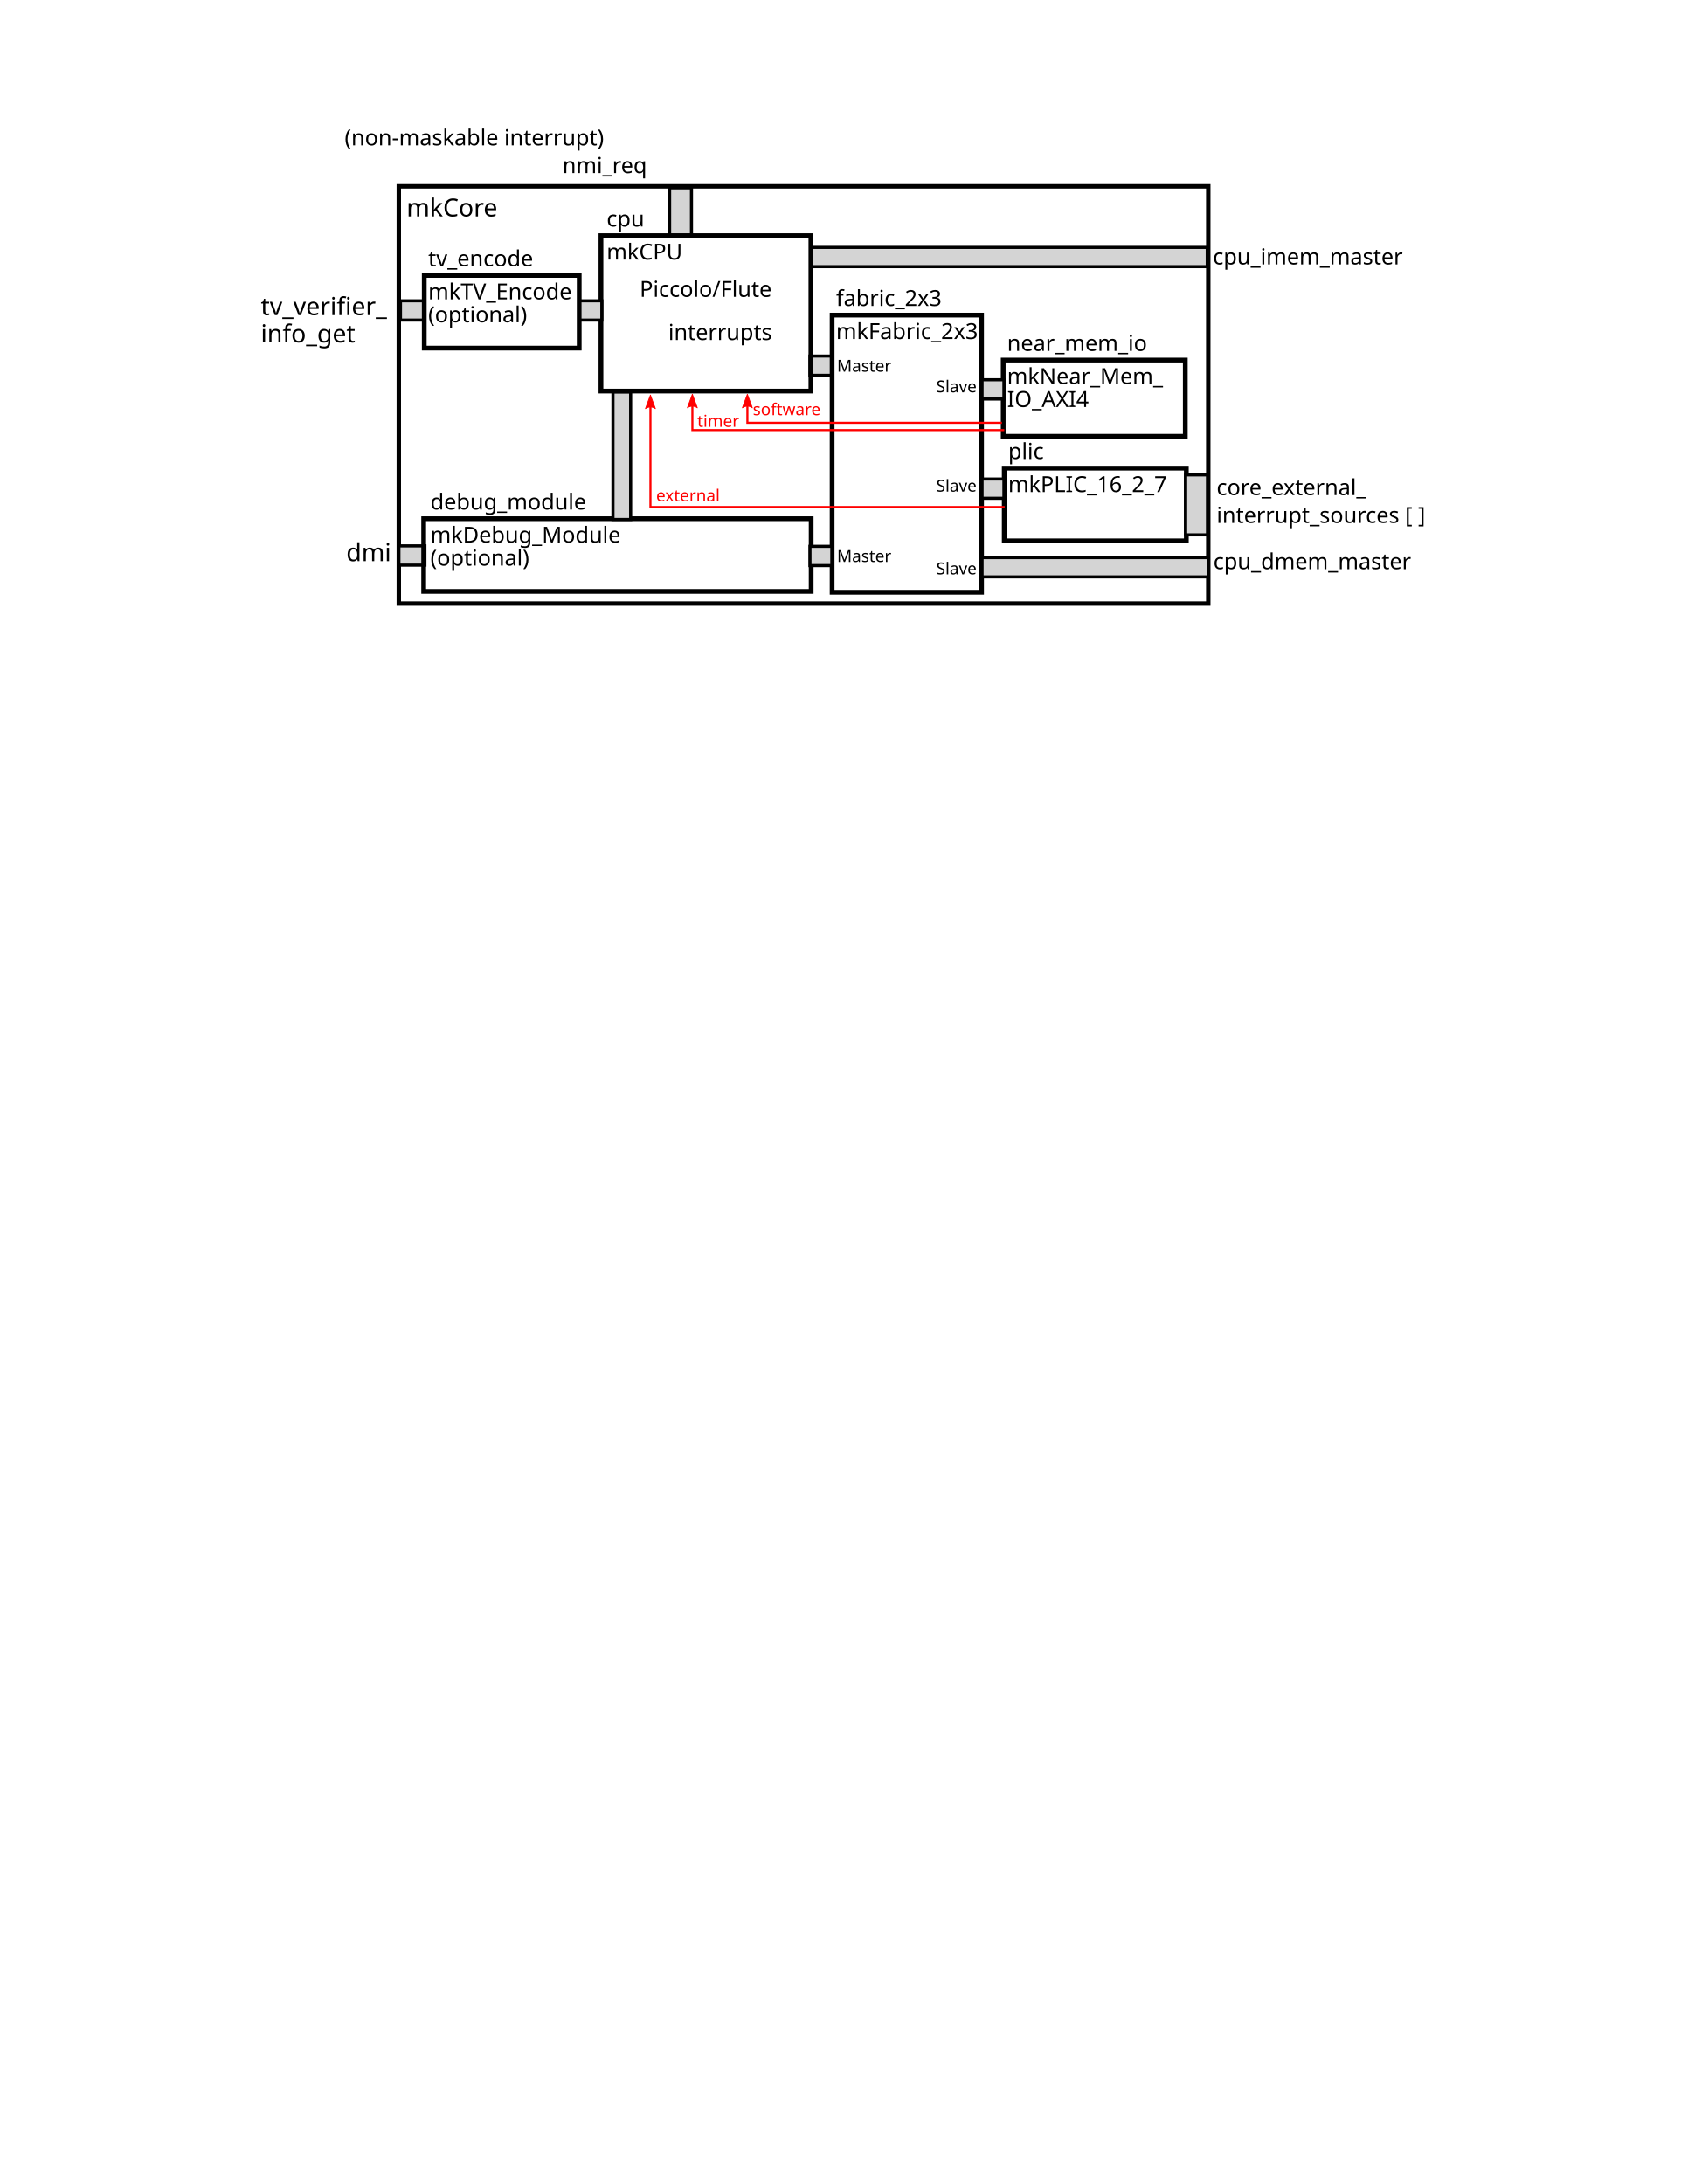
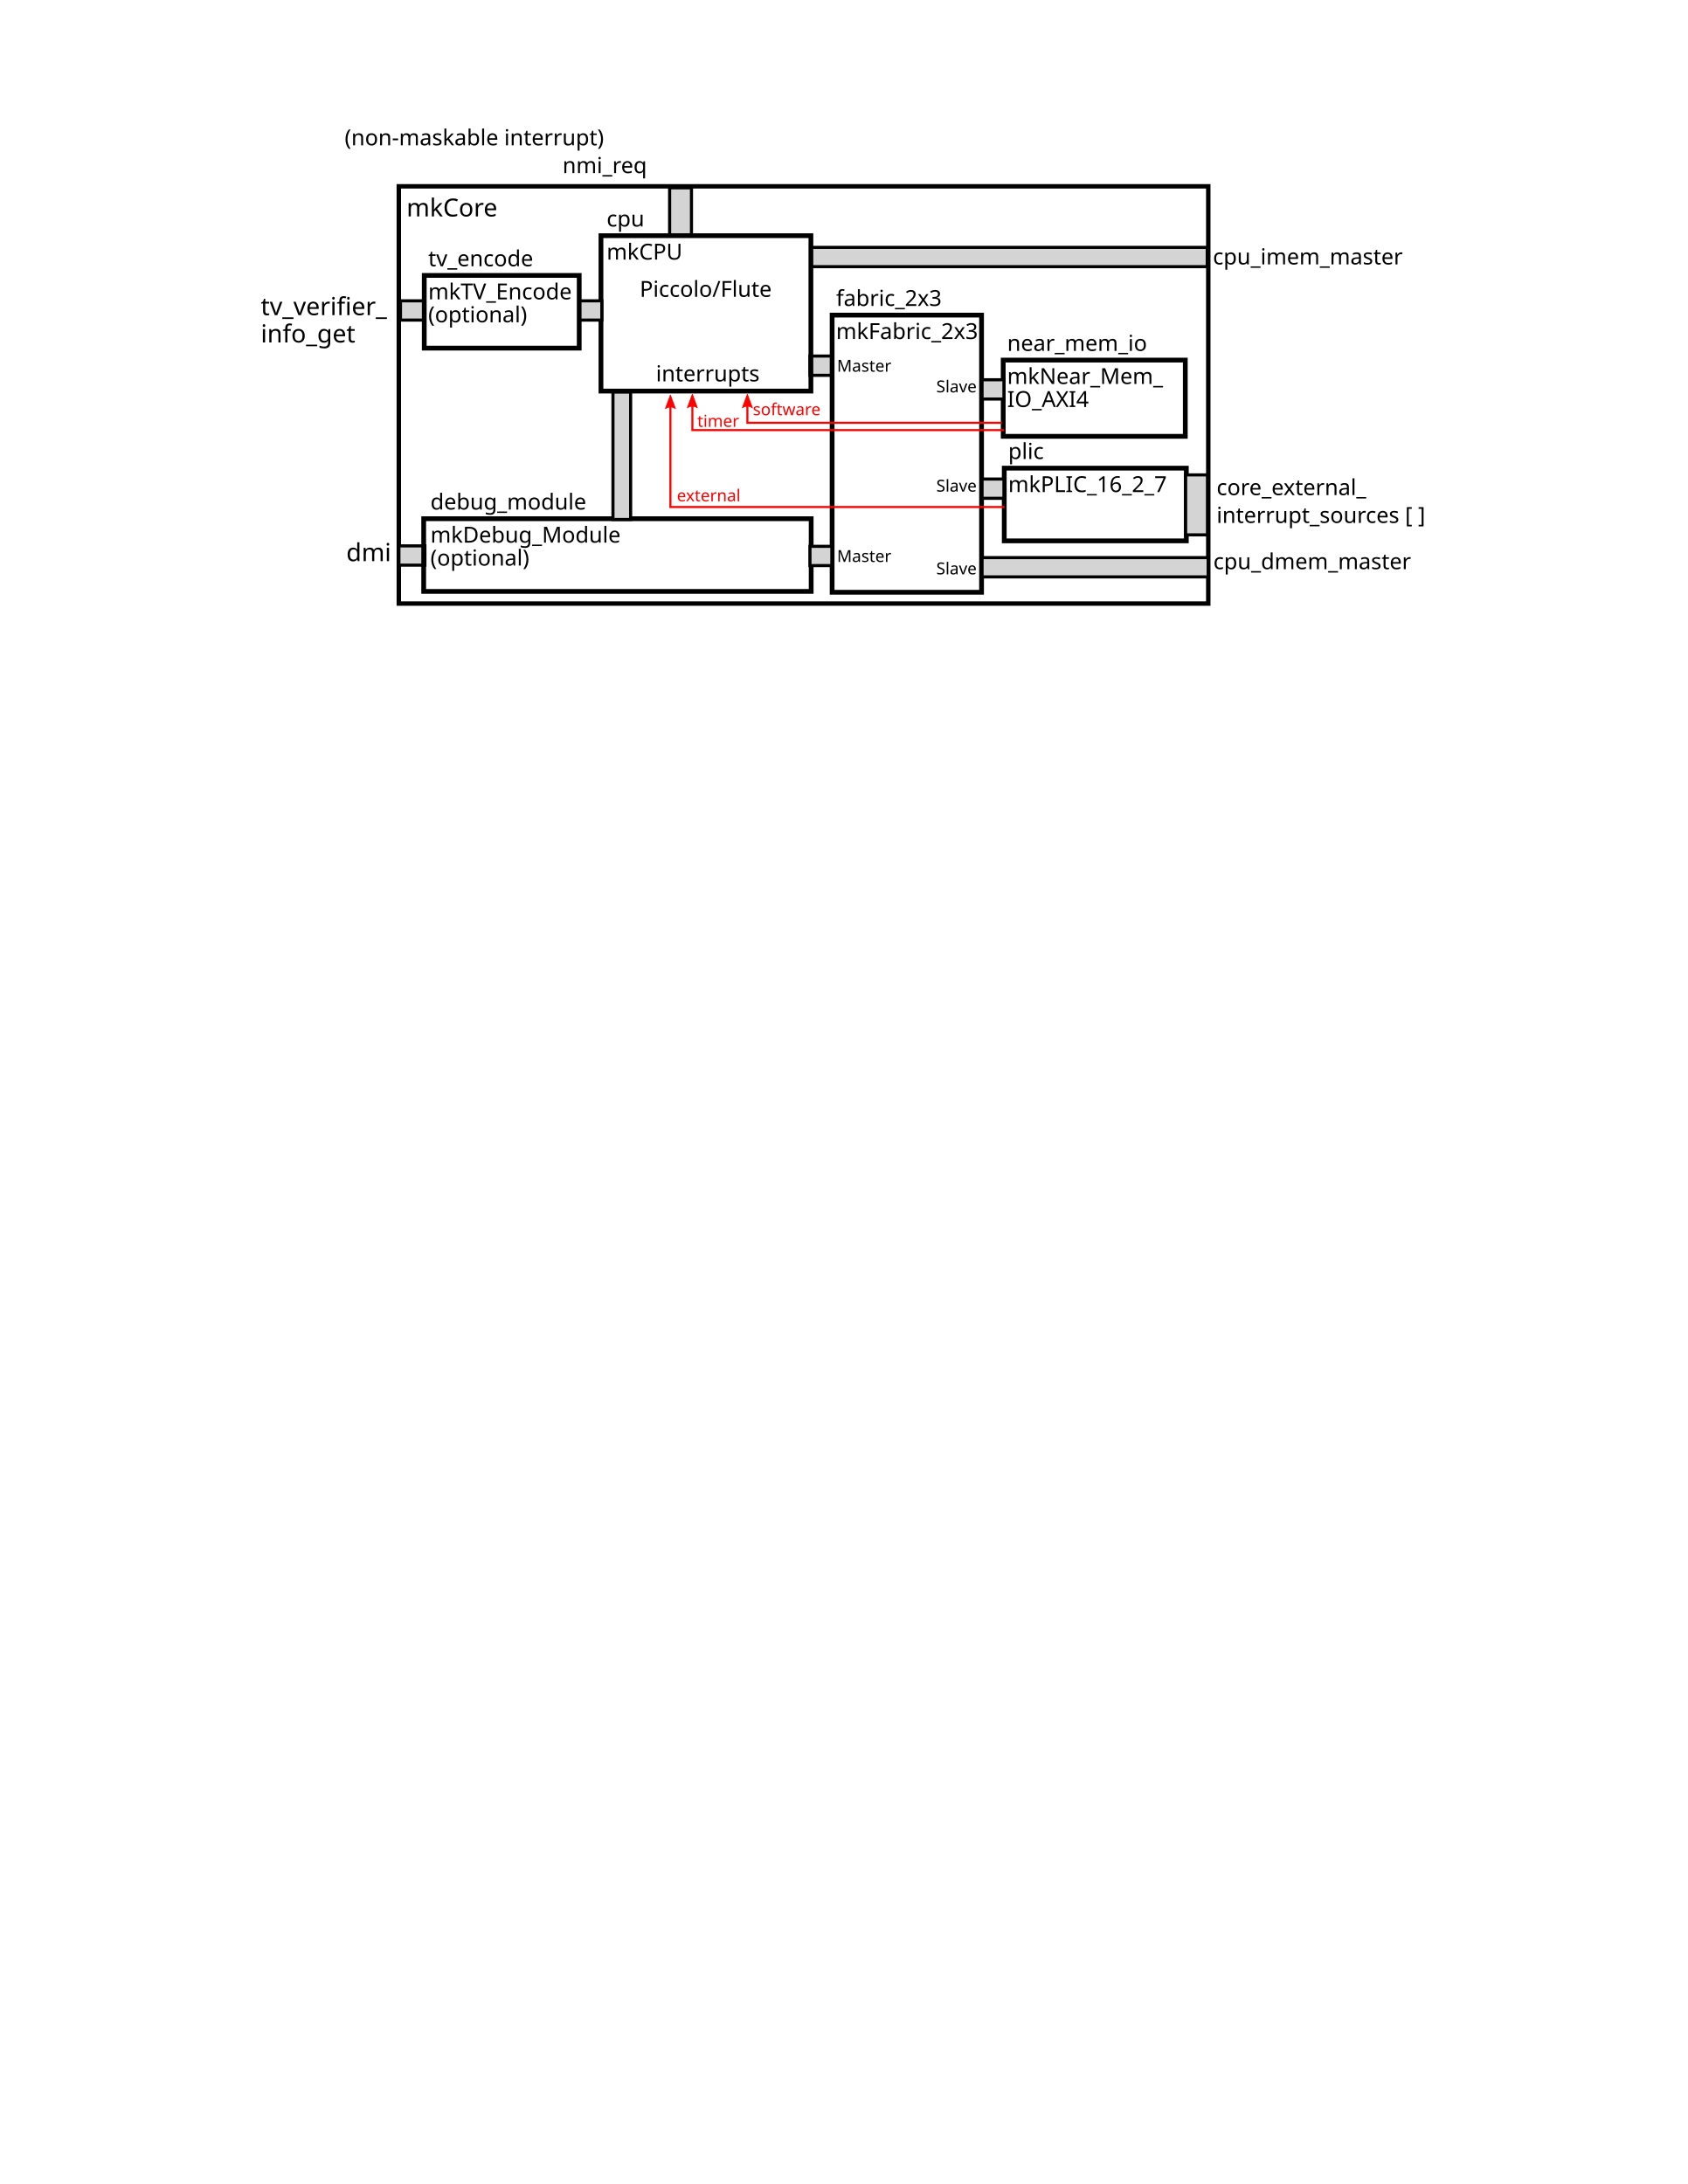
<svg xmlns="http://www.w3.org/2000/svg" version="1.1" viewBox="0 0 816 1056" stroke-miterlimit="10" id="svg183" width="8.5in" height="11in" style="fill:none;stroke:none;stroke-linecap:square;stroke-miterlimit:10">
  <defs id="defs187">
    <marker orient="auto" refY="0.0" refX="0.0" id="marker1753" style="overflow:visible;">
      <path id="path1751" style="fill-rule:evenodd;stroke-width:0.625;stroke-linejoin:round;stroke:#ff0000;stroke-opacity:1;fill:#ff0000;fill-opacity:1" d="M 8.719,4.034 L -2.207,0.016 L 8.719,-4.002 C 6.973,-1.63 6.983,1.616 8.719,4.034 z " transform="scale(0.6) rotate(180) translate(0,0)" />
    </marker>
    <marker orient="auto" refY="0.0" refX="0.0" id="marker1225" style="overflow:visible;">
      <path id="path1223" style="fill-rule:evenodd;stroke-width:0.625;stroke-linejoin:round;stroke:#ff0000;stroke-opacity:1;fill:#ff0000;fill-opacity:1" d="M 8.719,4.034 L -2.207,0.016 L 8.719,-4.002 C 6.973,-1.63 6.983,1.616 8.719,4.034 z " transform="scale(0.6) rotate(180) translate(0,0)" />
    </marker>
    <marker style="overflow:visible;" id="marker1396" refX="0.0" refY="0.0" orient="auto">
      <path transform="scale(0.6) rotate(180) translate(0,0)" d="M 8.719,4.034 L -2.207,0.016 L 8.719,-4.002 C 6.973,-1.63 6.983,1.616 8.719,4.034 z " style="fill-rule:evenodd;stroke-width:0.625;stroke-linejoin:round;stroke:#ff0000;stroke-opacity:1;fill:#ff0000;fill-opacity:1" id="path1394" />
    </marker>
    <marker orient="auto" refY="0.0" refX="0.0" id="Arrow1Lend" style="overflow:visible;">
      <path id="path967" d="M 0.0,0.0 L 5.0,-5.0 L -12.5,0.0 L 5.0,5.0 L 0.0,0.0 z " style="fill-rule:evenodd;stroke:#ff0000;stroke-width:1pt;stroke-opacity:1" transform="scale(0.8) rotate(180) translate(12.5,0)" />
    </marker>
    <marker orient="auto" refY="0.0" refX="0.0" id="marker1274" style="overflow:visible;">
      <path id="path1272" style="fill-rule:evenodd;stroke-width:0.625;stroke-linejoin:round;stroke:#ff0000;stroke-opacity:1" d="M 8.719,4.034 L -2.207,0.016 L 8.719,-4.002 C 6.973,-1.63 6.983,1.616 8.719,4.034 z " transform="scale(1.1) rotate(180) translate(1,0)" />
    </marker>
    <marker orient="auto" refY="0.0" refX="0.0" id="Arrow2Lend" style="overflow:visible;">
      <path id="path985" style="fill-rule:evenodd;stroke-width:0.625;stroke-linejoin:round;stroke:#ff0000;stroke-opacity:1" d="M 8.719,4.034 L -2.207,0.016 L 8.719,-4.002 C 6.973,-1.63 6.983,1.616 8.719,4.034 z " transform="scale(1.1) rotate(180) translate(1,0)" />
    </marker>
  </defs>
  <clipPath id="p.0">
    <path d="M 0,0 H 960 V 540 H 0 Z" id="path2" style="clip-rule:nonzero" />
  </clipPath>
  <rect style="fill:none;fill-opacity:1;stroke:#000000;stroke-width:2.139;stroke-miterlimit:4;stroke-dasharray:none;stroke-opacity:1" id="rect913" width="391.343" height="201.746" x="192.807" y="90.086" />
  <text xml:space="preserve" style="font-style:normal;font-weight:normal;font-size:40px;line-height:1.25;font-family:sans-serif;letter-spacing:0px;word-spacing:0px;fill:#000000;fill-opacity:1;stroke:none" x="196.543" y="104.637" id="text917">
    <tspan id="tspan915" x="196.543" y="104.637" style="font-style:normal;font-variant:normal;font-weight:normal;font-stretch:normal;font-size:12px;font-family:Ubuntu;-inkscape-font-specification:'Ubuntu, Normal';font-variant-ligatures:normal;font-variant-caps:normal;font-variant-numeric:normal;font-feature-settings:normal;text-align:start;writing-mode:lr-tb;text-anchor:start">mkCore</tspan>
  </text>
  <rect style="fill:#d4d4d4;fill-opacity:1;stroke:#000000;stroke-width:1.5;stroke-miterlimit:4;stroke-dasharray:none;stroke-opacity:1" id="rect930" width="191.613" height="9.318" x="392.035" y="119.62" />
  <rect y="172.155" x="391.584" height="9.318" width="10.567" id="rect932" style="fill:#d4d4d4;fill-opacity:1;stroke:#000000;stroke-width:1.5;stroke-miterlimit:4;stroke-dasharray:none;stroke-opacity:1" />
  <rect y="90.807" x="323.73" height="22.978" width="10.567" id="rect954" style="fill:#d4d4d4;fill-opacity:1;stroke:#000000;stroke-width:1.5;stroke-miterlimit:4;stroke-dasharray:none;stroke-opacity:1" />
  <rect y="145.452" x="193.609" height="9.318" width="11.353" id="rect958" style="fill:#d4d4d4;fill-opacity:1;stroke:#000000;stroke-width:1.5;stroke-miterlimit:4;stroke-dasharray:none;stroke-opacity:1" />
  <rect style="fill:#d4d4d4;fill-opacity:1;stroke:#000000;stroke-width:1.5;stroke-miterlimit:4;stroke-dasharray:none;stroke-opacity:1" id="rect960" width="12.557" height="9.318" x="192.861" y="263.941" />
  <text id="text1632" y="239.393" x="588.159" style="font-style:normal;font-weight:normal;font-size:40px;line-height:0.25;font-family:sans-serif;letter-spacing:0px;word-spacing:0px;fill:#000000;fill-opacity:1;stroke:none" xml:space="preserve">
    <tspan style="font-style:normal;font-variant:normal;font-weight:normal;font-stretch:normal;font-size:10.667px;line-height:0.25;font-family:Ubuntu;-inkscape-font-specification:'Ubuntu, Normal';font-variant-ligatures:normal;font-variant-caps:normal;font-variant-numeric:normal;font-feature-settings:normal;text-align:start;writing-mode:lr-tb;text-anchor:start" y="239.393" x="588.159" id="tspan1636">core_external_</tspan>
    <tspan style="font-style:normal;font-variant:normal;font-weight:normal;font-stretch:normal;font-size:10.667px;line-height:0.25;font-family:Ubuntu;-inkscape-font-specification:'Ubuntu, Normal';font-variant-ligatures:normal;font-variant-caps:normal;font-variant-numeric:normal;font-feature-settings:normal;text-align:start;writing-mode:lr-tb;text-anchor:start" y="252.837" x="588.159" id="tspan2997">interrupt_sources [ ]</tspan>
  </text>
  <text xml:space="preserve" style="font-style:normal;font-weight:normal;font-size:40px;line-height:0.25;font-family:sans-serif;letter-spacing:0px;word-spacing:0px;fill:#000000;fill-opacity:1;stroke:none" x="126.084" y="152.376" id="text1671">
    <tspan id="tspan1669" x="126.084" y="152.376" style="font-style:normal;font-variant:normal;font-weight:normal;font-stretch:normal;font-size:12px;line-height:0.25;font-family:Ubuntu;-inkscape-font-specification:'Ubuntu, Normal';font-variant-ligatures:normal;font-variant-caps:normal;font-variant-numeric:normal;font-feature-settings:normal;text-align:start;writing-mode:lr-tb;text-anchor:start">tv_verifier_</tspan>
    <tspan x="126.084" y="165.577" style="font-style:normal;font-variant:normal;font-weight:normal;font-stretch:normal;font-size:12px;line-height:0.25;font-family:Ubuntu;-inkscape-font-specification:'Ubuntu, Normal';font-variant-ligatures:normal;font-variant-caps:normal;font-variant-numeric:normal;font-feature-settings:normal;text-align:start;writing-mode:lr-tb;text-anchor:start" id="tspan2652">info_get</tspan>
  </text>
  <text id="text1681" y="271.325" x="167.41" style="font-style:normal;font-weight:normal;font-size:40px;line-height:0.25;font-family:sans-serif;letter-spacing:0px;word-spacing:0px;fill:#000000;fill-opacity:1;stroke:none" xml:space="preserve">
    <tspan style="font-style:normal;font-variant:normal;font-weight:normal;font-stretch:normal;font-size:12px;line-height:0.25;font-family:Ubuntu;-inkscape-font-specification:'Ubuntu, Normal';font-variant-ligatures:normal;font-variant-caps:normal;font-variant-numeric:normal;font-feature-settings:normal;text-align:start;writing-mode:lr-tb;text-anchor:start" y="271.325" x="167.41" id="tspan2650">dmi</tspan>
  </text>
  <text xml:space="preserve" style="font-style:normal;font-weight:normal;font-size:40px;line-height:0.25;font-family:sans-serif;text-align:end;letter-spacing:0px;word-spacing:0px;text-anchor:end;fill:#000000;fill-opacity:1;stroke:none" x="343.966" y="70.259" id="text1695">
    <tspan x="343.966" y="70.259" style="font-style:normal;font-variant:normal;font-weight:normal;font-stretch:normal;font-size:10.667px;line-height:0.25;font-family:Ubuntu;-inkscape-font-specification:'Ubuntu, Normal';font-variant-ligatures:normal;font-variant-caps:normal;font-variant-numeric:normal;font-feature-settings:normal;text-align:end;writing-mode:lr-tb;text-anchor:end" id="tspan2580">(non-maskable interrupt)</tspan>
    <tspan x="343.966" y="83.703" style="font-style:normal;font-variant:normal;font-weight:normal;font-stretch:normal;font-size:10.667px;line-height:0.25;font-family:Ubuntu;-inkscape-font-specification:'Ubuntu, Normal';font-variant-ligatures:normal;font-variant-caps:normal;font-variant-numeric:normal;font-feature-settings:normal;text-align:end;writing-mode:lr-tb;text-anchor:end" id="tspan1199">nmi_req</tspan>
  </text>
  <rect style="fill:none;fill-opacity:1;stroke:#000000;stroke-width:2.305;stroke-miterlimit:4;stroke-dasharray:none;stroke-opacity:1" id="rect2590" width="101.499" height="75.137" x="290.538" y="113.957" />
  <text xml:space="preserve" style="font-style:normal;font-weight:normal;font-size:40px;line-height:0.25;font-family:sans-serif;letter-spacing:0px;word-spacing:0px;fill:#000000;fill-opacity:1;stroke:none" x="309.275" y="143.516" id="text2594">
    <tspan x="309.275" y="143.516" style="font-style:normal;font-variant:normal;font-weight:normal;font-stretch:normal;font-size:10.667px;line-height:0px;font-family:Ubuntu;-inkscape-font-specification:'Ubuntu, Normal';font-variant-ligatures:normal;font-variant-caps:normal;font-variant-numeric:normal;font-feature-settings:normal;text-align:start;writing-mode:lr-tb;text-anchor:start" id="tspan2598">Piccolo/Flute</tspan>
  </text>
  <text xml:space="preserve" style="font-style:normal;font-weight:normal;font-size:40px;line-height:1.25;font-family:sans-serif;letter-spacing:0px;word-spacing:0px;fill:#000000;fill-opacity:1;stroke:none" x="293.275" y="125.516" id="text2628">
    <tspan id="tspan2626" x="293.275" y="125.516" style="font-style:normal;font-variant:normal;font-weight:normal;font-stretch:normal;font-size:10.667px;font-family:Ubuntu;-inkscape-font-specification:'Ubuntu, Normal';font-variant-ligatures:normal;font-variant-caps:normal;font-variant-numeric:normal;font-feature-settings:normal;text-align:start;writing-mode:lr-tb;text-anchor:start">mkCPU</tspan>
  </text>
  <text id="text2632" y="109.516" x="293.275" style="font-style:normal;font-weight:normal;font-size:40px;line-height:1.25;font-family:sans-serif;letter-spacing:0px;word-spacing:0px;fill:#000000;fill-opacity:1;stroke:none" xml:space="preserve">
    <tspan style="font-style:normal;font-variant:normal;font-weight:normal;font-stretch:normal;font-size:10.667px;font-family:Ubuntu;-inkscape-font-specification:'Ubuntu, Normal';font-variant-ligatures:normal;font-variant-caps:normal;font-variant-numeric:normal;font-feature-settings:normal;text-align:start;writing-mode:lr-tb;text-anchor:start" y="109.516" x="293.275" id="tspan2630">cpu</tspan>
  </text>
  <text id="text1083" y="127.844" x="586.375" style="font-style:normal;font-weight:normal;font-size:40px;line-height:0.25;font-family:sans-serif;letter-spacing:0px;word-spacing:0px;fill:#000000;fill-opacity:1;stroke:none" xml:space="preserve">
    <tspan id="tspan1081" style="font-style:normal;font-variant:normal;font-weight:normal;font-stretch:normal;font-size:10.667px;line-height:0.25;font-family:Ubuntu;-inkscape-font-specification:'Ubuntu, Normal';font-variant-ligatures:normal;font-variant-caps:normal;font-variant-numeric:normal;font-feature-settings:normal;text-align:start;writing-mode:lr-tb;text-anchor:start" y="127.844" x="586.375">cpu_imem_master</tspan>
  </text>
  <text xml:space="preserve" style="font-style:normal;font-weight:normal;font-size:40px;line-height:0.25;font-family:sans-serif;letter-spacing:0px;word-spacing:0px;fill:#000000;fill-opacity:1;stroke:none" x="586.587" y="275.196" id="text1089">
    <tspan x="586.587" y="275.196" style="font-style:normal;font-variant:normal;font-weight:normal;font-stretch:normal;font-size:10.667px;line-height:0.25;font-family:Ubuntu;-inkscape-font-specification:'Ubuntu, Normal';font-variant-ligatures:normal;font-variant-caps:normal;font-variant-numeric:normal;font-feature-settings:normal;text-align:start;writing-mode:lr-tb;text-anchor:start" id="tspan1087">cpu_dmem_master</tspan>
  </text>
  <rect y="152.366" x="402.295" height="134.004" width="72.243" id="rect1091" style="fill:none;fill-opacity:1;stroke:#000000;stroke-width:2.305;stroke-miterlimit:4;stroke-dasharray:none;stroke-opacity:1" />
  <text id="text1099" y="163.925" x="404.212" style="font-style:normal;font-weight:normal;font-size:40px;line-height:1.25;font-family:sans-serif;letter-spacing:0px;word-spacing:0px;fill:#000000;fill-opacity:1;stroke:none" xml:space="preserve">
    <tspan style="font-style:normal;font-variant:normal;font-weight:normal;font-stretch:normal;font-size:10.667px;font-family:Ubuntu;-inkscape-font-specification:'Ubuntu, Normal';font-variant-ligatures:normal;font-variant-caps:normal;font-variant-numeric:normal;font-feature-settings:normal;text-align:start;writing-mode:lr-tb;text-anchor:start" y="163.925" x="404.212" id="tspan1097">mkFabric_2x3</tspan>
  </text>
  <text xml:space="preserve" style="font-style:normal;font-weight:normal;font-size:40px;line-height:1.25;font-family:sans-serif;letter-spacing:0px;word-spacing:0px;fill:#000000;fill-opacity:1;stroke:none" x="404.212" y="147.925" id="text1103">
    <tspan id="tspan1101" x="404.212" y="147.925" style="font-style:normal;font-variant:normal;font-weight:normal;font-stretch:normal;font-size:10.667px;font-family:Ubuntu;-inkscape-font-specification:'Ubuntu, Normal';font-variant-ligatures:normal;font-variant-caps:normal;font-variant-numeric:normal;font-feature-settings:normal;text-align:start;writing-mode:lr-tb;text-anchor:start">fabric_2x3</tspan>
  </text>
  <rect style="fill:none;fill-opacity:1;stroke:#000000;stroke-width:2.305;stroke-miterlimit:4;stroke-dasharray:none;stroke-opacity:1" id="rect1105" width="88.03" height="36.859" x="485.011" y="174.108" />
  <text xml:space="preserve" style="font-style:normal;font-weight:normal;font-size:40px;line-height:4px;font-family:sans-serif;letter-spacing:0px;word-spacing:0px;fill:#000000;fill-opacity:1;stroke:none" x="486.927" y="185.668" id="text1109">
    <tspan id="tspan1107" x="486.927" y="185.668" style="font-style:normal;font-variant:normal;font-weight:normal;font-stretch:normal;font-size:10.667px;line-height:4px;font-family:Ubuntu;-inkscape-font-specification:'Ubuntu, Normal';font-variant-ligatures:normal;font-variant-caps:normal;font-variant-numeric:normal;font-feature-settings:normal;text-align:start;writing-mode:lr-tb;text-anchor:start">mkNear_Mem_</tspan>
    <tspan x="486.927" y="196.778" style="font-style:normal;font-variant:normal;font-weight:normal;font-stretch:normal;font-size:10.667px;line-height:4px;font-family:Ubuntu;-inkscape-font-specification:'Ubuntu, Normal';font-variant-ligatures:normal;font-variant-caps:normal;font-variant-numeric:normal;font-feature-settings:normal;text-align:start;writing-mode:lr-tb;text-anchor:start" id="tspan1117">IO_AXI4</tspan>
  </text>
  <text id="text1113" y="169.668" x="486.927" style="font-style:normal;font-weight:normal;font-size:40px;line-height:1.25;font-family:sans-serif;letter-spacing:0px;word-spacing:0px;fill:#000000;fill-opacity:1;stroke:none" xml:space="preserve">
    <tspan style="font-style:normal;font-variant:normal;font-weight:normal;font-stretch:normal;font-size:10.667px;font-family:Ubuntu;-inkscape-font-specification:'Ubuntu, Normal';font-variant-ligatures:normal;font-variant-caps:normal;font-variant-numeric:normal;font-feature-settings:normal;text-align:start;writing-mode:lr-tb;text-anchor:start" y="169.668" x="486.927" id="tspan1111">near_mem_io</tspan>
  </text>
  <rect y="226.361" x="485.512" height="35.152" width="88.03" id="rect1119" style="fill:none;fill-opacity:1;stroke:#000000;stroke-width:2.305;stroke-miterlimit:4;stroke-dasharray:none;stroke-opacity:1" />
  <text id="text1125" y="237.921" x="487.429" style="font-style:normal;font-weight:normal;font-size:40px;line-height:4px;font-family:sans-serif;letter-spacing:0px;word-spacing:0px;fill:#000000;fill-opacity:1;stroke:none" xml:space="preserve">
    <tspan id="tspan1123" style="font-style:normal;font-variant:normal;font-weight:normal;font-stretch:normal;font-size:10.667px;line-height:4px;font-family:Ubuntu;-inkscape-font-specification:'Ubuntu, Normal';font-variant-ligatures:normal;font-variant-caps:normal;font-variant-numeric:normal;font-feature-settings:normal;text-align:start;writing-mode:lr-tb;text-anchor:start" y="237.921" x="487.429">mkPLIC_16_2_7</tspan>
  </text>
  <text xml:space="preserve" style="font-style:normal;font-weight:normal;font-size:40px;line-height:1.25;font-family:sans-serif;letter-spacing:0px;word-spacing:0px;fill:#000000;fill-opacity:1;stroke:none" x="487.429" y="221.921" id="text1129">
    <tspan id="tspan1127" x="487.429" y="221.921" style="font-style:normal;font-variant:normal;font-weight:normal;font-stretch:normal;font-size:10.667px;font-family:Ubuntu;-inkscape-font-specification:'Ubuntu, Normal';font-variant-ligatures:normal;font-variant-caps:normal;font-variant-numeric:normal;font-feature-settings:normal;text-align:start;writing-mode:lr-tb;text-anchor:start">plic</tspan>
  </text>
  <rect y="133.171" x="205.11" height="35.152" width="74.911" id="rect1133" style="fill:none;fill-opacity:1;stroke:#000000;stroke-width:2.305;stroke-miterlimit:4;stroke-dasharray:none;stroke-opacity:1" />
  <text id="text1141" y="144.731" x="207.027" style="font-style:normal;font-weight:normal;font-size:40px;line-height:4px;font-family:sans-serif;letter-spacing:0px;word-spacing:0px;fill:#000000;fill-opacity:1;stroke:none" xml:space="preserve">
    <tspan style="font-style:normal;font-variant:normal;font-weight:normal;font-stretch:normal;font-size:10.667px;line-height:4px;font-family:Ubuntu;-inkscape-font-specification:'Ubuntu, Normal';font-variant-ligatures:normal;font-variant-caps:normal;font-variant-numeric:normal;font-feature-settings:normal;text-align:start;writing-mode:lr-tb;text-anchor:start" y="144.731" x="207.027" id="tspan1139">mkTV_Encode</tspan>
    <tspan style="font-style:normal;font-variant:normal;font-weight:normal;font-stretch:normal;font-size:10.667px;line-height:4px;font-family:Ubuntu;-inkscape-font-specification:'Ubuntu, Normal';font-variant-ligatures:normal;font-variant-caps:normal;font-variant-numeric:normal;font-feature-settings:normal;text-align:start;writing-mode:lr-tb;text-anchor:start" y="155.841" x="207.027" id="tspan1195">(optional)</tspan>
  </text>
  <text xml:space="preserve" style="font-style:normal;font-weight:normal;font-size:40px;line-height:1.25;font-family:sans-serif;letter-spacing:0px;word-spacing:0px;fill:#000000;fill-opacity:1;stroke:none" x="207.027" y="128.731" id="text1145">
    <tspan id="tspan1143" x="207.027" y="128.731" style="font-style:normal;font-variant:normal;font-weight:normal;font-stretch:normal;font-size:10.667px;font-family:Ubuntu;-inkscape-font-specification:'Ubuntu, Normal';font-variant-ligatures:normal;font-variant-caps:normal;font-variant-numeric:normal;font-feature-settings:normal;text-align:start;writing-mode:lr-tb;text-anchor:start">tv_encode</tspan>
  </text>
  <rect style="fill:none;fill-opacity:1;stroke:#000000;stroke-width:2.305;stroke-miterlimit:4;stroke-dasharray:none;stroke-opacity:1" id="rect1147" width="187.329" height="35.152" x="204.834" y="250.805" />
  <text xml:space="preserve" style="font-style:normal;font-weight:normal;font-size:40px;line-height:4px;font-family:sans-serif;letter-spacing:0px;word-spacing:0px;fill:#000000;fill-opacity:1;stroke:none" x="208.086" y="262.364" id="text1151">
    <tspan id="tspan1149" x="208.086" y="262.364" style="font-style:normal;font-variant:normal;font-weight:normal;font-stretch:normal;font-size:10.667px;line-height:4px;font-family:Ubuntu;-inkscape-font-specification:'Ubuntu, Normal';font-variant-ligatures:normal;font-variant-caps:normal;font-variant-numeric:normal;font-feature-settings:normal;text-align:start;writing-mode:lr-tb;text-anchor:start">mkDebug_Module</tspan>
    <tspan x="208.086" y="273.475" style="font-style:normal;font-variant:normal;font-weight:normal;font-stretch:normal;font-size:10.667px;line-height:4px;font-family:Ubuntu;-inkscape-font-specification:'Ubuntu, Normal';font-variant-ligatures:normal;font-variant-caps:normal;font-variant-numeric:normal;font-feature-settings:normal;text-align:start;writing-mode:lr-tb;text-anchor:start" id="tspan1197">(optional)</tspan>
  </text>
  <text id="text1155" y="246.364" x="208.086" style="font-style:normal;font-weight:normal;font-size:40px;line-height:1.25;font-family:sans-serif;letter-spacing:0px;word-spacing:0px;fill:#000000;fill-opacity:1;stroke:none" xml:space="preserve">
    <tspan style="font-style:normal;font-variant:normal;font-weight:normal;font-stretch:normal;font-size:10.667px;font-family:Ubuntu;-inkscape-font-specification:'Ubuntu, Normal';font-variant-ligatures:normal;font-variant-caps:normal;font-variant-numeric:normal;font-feature-settings:normal;text-align:start;writing-mode:lr-tb;text-anchor:start" y="246.364" x="208.086" id="tspan1153">debug_module</tspan>
  </text>
  <rect style="fill:#d4d4d4;fill-opacity:1;stroke:#000000;stroke-width:1.5;stroke-miterlimit:4;stroke-dasharray:none;stroke-opacity:1" id="rect1157" width="10.567" height="9.318" x="474.788" y="183.62" />
  <rect y="231.62" x="474.788" height="9.318" width="10.567" id="rect1159" style="fill:#d4d4d4;fill-opacity:1;stroke:#000000;stroke-width:1.5;stroke-miterlimit:4;stroke-dasharray:none;stroke-opacity:1" />
  <rect style="fill:#d4d4d4;fill-opacity:1;stroke:#000000;stroke-width:1.5;stroke-miterlimit:4;stroke-dasharray:none;stroke-opacity:1" id="rect1161" width="109.308" height="9.318" x="474.788" y="269.62" />
  <rect style="fill:#d4d4d4;fill-opacity:1;stroke:#000000;stroke-width:1.5;stroke-miterlimit:4;stroke-dasharray:none;stroke-opacity:1" id="rect1163" width="10.567" height="9.318" x="391.584" y="264.155" />
  <rect style="fill:#d4d4d4;fill-opacity:1;stroke:#000000;stroke-width:1.5;stroke-miterlimit:4;stroke-dasharray:none;stroke-opacity:1" id="rect1165" width="10.567" height="9.318" x="280.395" y="145.452" />
  <rect transform="rotate(90)" y="-304.889" x="189.57" height="8.55" width="61.607" id="rect1187" style="fill:#d4d4d4;fill-opacity:1;stroke:#000000;stroke-width:1.5;stroke-miterlimit:4;stroke-dasharray:none;stroke-opacity:1" />
  <path style="fill:none;stroke:#ff0000;stroke-width:1px;stroke-linecap:butt;stroke-linejoin:miter;stroke-opacity:1;marker-end:url(#marker1396)" d="M 485.521,207.957 H 334.735 V 191.95" id="path1201" />
-   <path id="path1221" d="M 485.71,245.15 H 314.462 V 192.345" style="fill:none;stroke:#ff0000;stroke-width:1px;stroke-linecap:butt;stroke-linejoin:miter;stroke-opacity:1;marker-end:url(#marker1225)" />
+   <path id="path1221" d="M 485.645,245.15 H 324.123 v -52.806" style="fill:none;stroke:#ff0000;stroke-width:1px;stroke-linecap:butt;stroke-linejoin:miter;stroke-opacity:1;marker-end:url(#marker1225)" />
  <text xml:space="preserve" style="font-style:normal;font-weight:normal;font-size:40px;line-height:0.25;font-family:sans-serif;letter-spacing:0px;word-spacing:0px;fill:#000000;fill-opacity:1;stroke:none" x="363.973" y="200.76" id="text1733">
    <tspan x="363.973" y="200.76" style="font-style:normal;font-variant:normal;font-weight:normal;font-stretch:normal;font-size:8px;line-height:0.25;font-family:Ubuntu;-inkscape-font-specification:'Ubuntu, Normal';font-variant-ligatures:normal;font-variant-caps:normal;font-variant-numeric:normal;font-feature-settings:normal;text-align:start;writing-mode:lr-tb;text-anchor:start;fill:#ff0000" id="tspan1731">software</tspan>
  </text>
  <text id="text1737" y="206.398" x="337.112" style="font-style:normal;font-weight:normal;font-size:40px;line-height:0.25;font-family:sans-serif;letter-spacing:0px;word-spacing:0px;fill:#000000;fill-opacity:1;stroke:none" xml:space="preserve">
    <tspan id="tspan1735" style="font-style:normal;font-variant:normal;font-weight:normal;font-stretch:normal;font-size:8px;line-height:0.25;font-family:Ubuntu;-inkscape-font-specification:'Ubuntu, Normal';font-variant-ligatures:normal;font-variant-caps:normal;font-variant-numeric:normal;font-feature-settings:normal;text-align:start;writing-mode:lr-tb;text-anchor:start;fill:#ff0000" y="206.398" x="337.112">timer</tspan>
  </text>
-   <text xml:space="preserve" style="font-style:normal;font-weight:normal;font-size:40px;line-height:0.25;font-family:sans-serif;letter-spacing:0px;word-spacing:0px;fill:#000000;fill-opacity:1;stroke:none" x="317.232" y="242.39" id="text1741">
-     <tspan x="317.232" y="242.39" style="font-style:normal;font-variant:normal;font-weight:normal;font-stretch:normal;font-size:8px;line-height:0.25;font-family:Ubuntu;-inkscape-font-specification:'Ubuntu, Normal';font-variant-ligatures:normal;font-variant-caps:normal;font-variant-numeric:normal;font-feature-settings:normal;text-align:start;writing-mode:lr-tb;text-anchor:start;fill:#ff0000" id="tspan1739">external</tspan>
+   <text xml:space="preserve" style="font-style:normal;font-weight:normal;font-size:40px;line-height:0.25;font-family:sans-serif;letter-spacing:0px;word-spacing:0px;fill:#000000;fill-opacity:1;stroke:none" x="327.232" y="242.39" id="text1741">
+     <tspan x="327.232" y="242.39" style="font-style:normal;font-variant:normal;font-weight:normal;font-stretch:normal;font-size:8px;line-height:0.25;font-family:Ubuntu;-inkscape-font-specification:'Ubuntu, Normal';font-variant-ligatures:normal;font-variant-caps:normal;font-variant-numeric:normal;font-feature-settings:normal;text-align:start;writing-mode:lr-tb;text-anchor:start;fill:#ff0000" id="tspan1739">external</tspan>
  </text>
  <path id="path1749" d="M 484.371,204.43 H 361.331 V 191.95" style="fill:none;stroke:#ff0000;stroke-width:1px;stroke-linecap:butt;stroke-linejoin:miter;stroke-opacity:1;marker-end:url(#marker1753)" />
-   <text xml:space="preserve" style="font-style:normal;font-weight:normal;font-size:40px;line-height:0.25;font-family:sans-serif;letter-spacing:0px;word-spacing:0px;fill:#000000;fill-opacity:1;stroke:none" x="323.112" y="164.398" id="text2723">
-     <tspan x="323.112" y="164.398" style="font-style:normal;font-variant:normal;font-weight:normal;font-stretch:normal;font-size:10.667px;line-height:0.25;font-family:Ubuntu;-inkscape-font-specification:'Ubuntu, Normal';font-variant-ligatures:normal;font-variant-caps:normal;font-variant-numeric:normal;font-feature-settings:normal;text-align:start;writing-mode:lr-tb;text-anchor:start" id="tspan2721">interrupts</tspan>
+   <text xml:space="preserve" style="font-style:normal;font-weight:normal;font-size:40px;line-height:0.25;font-family:sans-serif;letter-spacing:0px;word-spacing:0px;fill:#000000;fill-opacity:1;stroke:none" x="317.112" y="184.398" id="text2723">
+     <tspan x="317.112" y="184.398" style="font-style:normal;font-variant:normal;font-weight:normal;font-stretch:normal;font-size:10.667px;line-height:0.25;font-family:Ubuntu;-inkscape-font-specification:'Ubuntu, Normal';font-variant-ligatures:normal;font-variant-caps:normal;font-variant-numeric:normal;font-feature-settings:normal;text-align:start;writing-mode:lr-tb;text-anchor:start" id="tspan2721">interrupts</tspan>
  </text>
  <rect y="229.62" x="573.207" height="28.998" width="10.567" id="rect2995" style="fill:#d4d4d4;fill-opacity:1;stroke:#000000;stroke-width:1.5;stroke-miterlimit:4;stroke-dasharray:none;stroke-opacity:1" />
  <text xml:space="preserve" style="font-style:normal;font-weight:normal;font-size:40px;line-height:0.25;font-family:sans-serif;letter-spacing:0px;word-spacing:0px;fill:#000000;fill-opacity:1;stroke:none" x="404.652" y="179.711" id="text3001">
    <tspan x="404.652" y="179.711" style="font-style:normal;font-variant:normal;font-weight:normal;font-stretch:normal;font-size:8px;line-height:0.25;font-family:Ubuntu;-inkscape-font-specification:'Ubuntu, Normal';font-variant-ligatures:normal;font-variant-caps:normal;font-variant-numeric:normal;font-feature-settings:normal;text-align:start;writing-mode:lr-tb;text-anchor:start" id="tspan2999">Master</tspan>
  </text>
  <text id="text3005" y="271.711" x="404.652" style="font-style:normal;font-weight:normal;font-size:40px;line-height:0.25;font-family:sans-serif;letter-spacing:0px;word-spacing:0px;fill:#000000;fill-opacity:1;stroke:none" xml:space="preserve">
    <tspan id="tspan3003" style="font-style:normal;font-variant:normal;font-weight:normal;font-stretch:normal;font-size:8px;line-height:0.25;font-family:Ubuntu;-inkscape-font-specification:'Ubuntu, Normal';font-variant-ligatures:normal;font-variant-caps:normal;font-variant-numeric:normal;font-feature-settings:normal;text-align:start;writing-mode:lr-tb;text-anchor:start" y="271.711" x="404.652">Master</tspan>
  </text>
  <text xml:space="preserve" style="font-style:normal;font-weight:normal;font-size:40px;line-height:0.25;font-family:sans-serif;letter-spacing:0px;word-spacing:0px;fill:#000000;fill-opacity:1;stroke:none" x="452.652" y="277.711" id="text3009">
    <tspan x="452.652" y="277.711" style="font-style:normal;font-variant:normal;font-weight:normal;font-stretch:normal;font-size:8px;line-height:0.25;font-family:Ubuntu;-inkscape-font-specification:'Ubuntu, Normal';font-variant-ligatures:normal;font-variant-caps:normal;font-variant-numeric:normal;font-feature-settings:normal;text-align:start;writing-mode:lr-tb;text-anchor:start" id="tspan3007">Slave</tspan>
  </text>
  <text id="text3013" y="237.711" x="452.652" style="font-style:normal;font-weight:normal;font-size:40px;line-height:0.25;font-family:sans-serif;letter-spacing:0px;word-spacing:0px;fill:#000000;fill-opacity:1;stroke:none" xml:space="preserve">
    <tspan id="tspan3011" style="font-style:normal;font-variant:normal;font-weight:normal;font-stretch:normal;font-size:8px;line-height:0.25;font-family:Ubuntu;-inkscape-font-specification:'Ubuntu, Normal';font-variant-ligatures:normal;font-variant-caps:normal;font-variant-numeric:normal;font-feature-settings:normal;text-align:start;writing-mode:lr-tb;text-anchor:start" y="237.711" x="452.652">Slave</tspan>
  </text>
  <text xml:space="preserve" style="font-style:normal;font-weight:normal;font-size:40px;line-height:0.25;font-family:sans-serif;letter-spacing:0px;word-spacing:0px;fill:#000000;fill-opacity:1;stroke:none" x="452.652" y="189.711" id="text3017">
    <tspan x="452.652" y="189.711" style="font-style:normal;font-variant:normal;font-weight:normal;font-stretch:normal;font-size:8px;line-height:0.25;font-family:Ubuntu;-inkscape-font-specification:'Ubuntu, Normal';font-variant-ligatures:normal;font-variant-caps:normal;font-variant-numeric:normal;font-feature-settings:normal;text-align:start;writing-mode:lr-tb;text-anchor:start" id="tspan3015">Slave</tspan>
  </text>
</svg>
